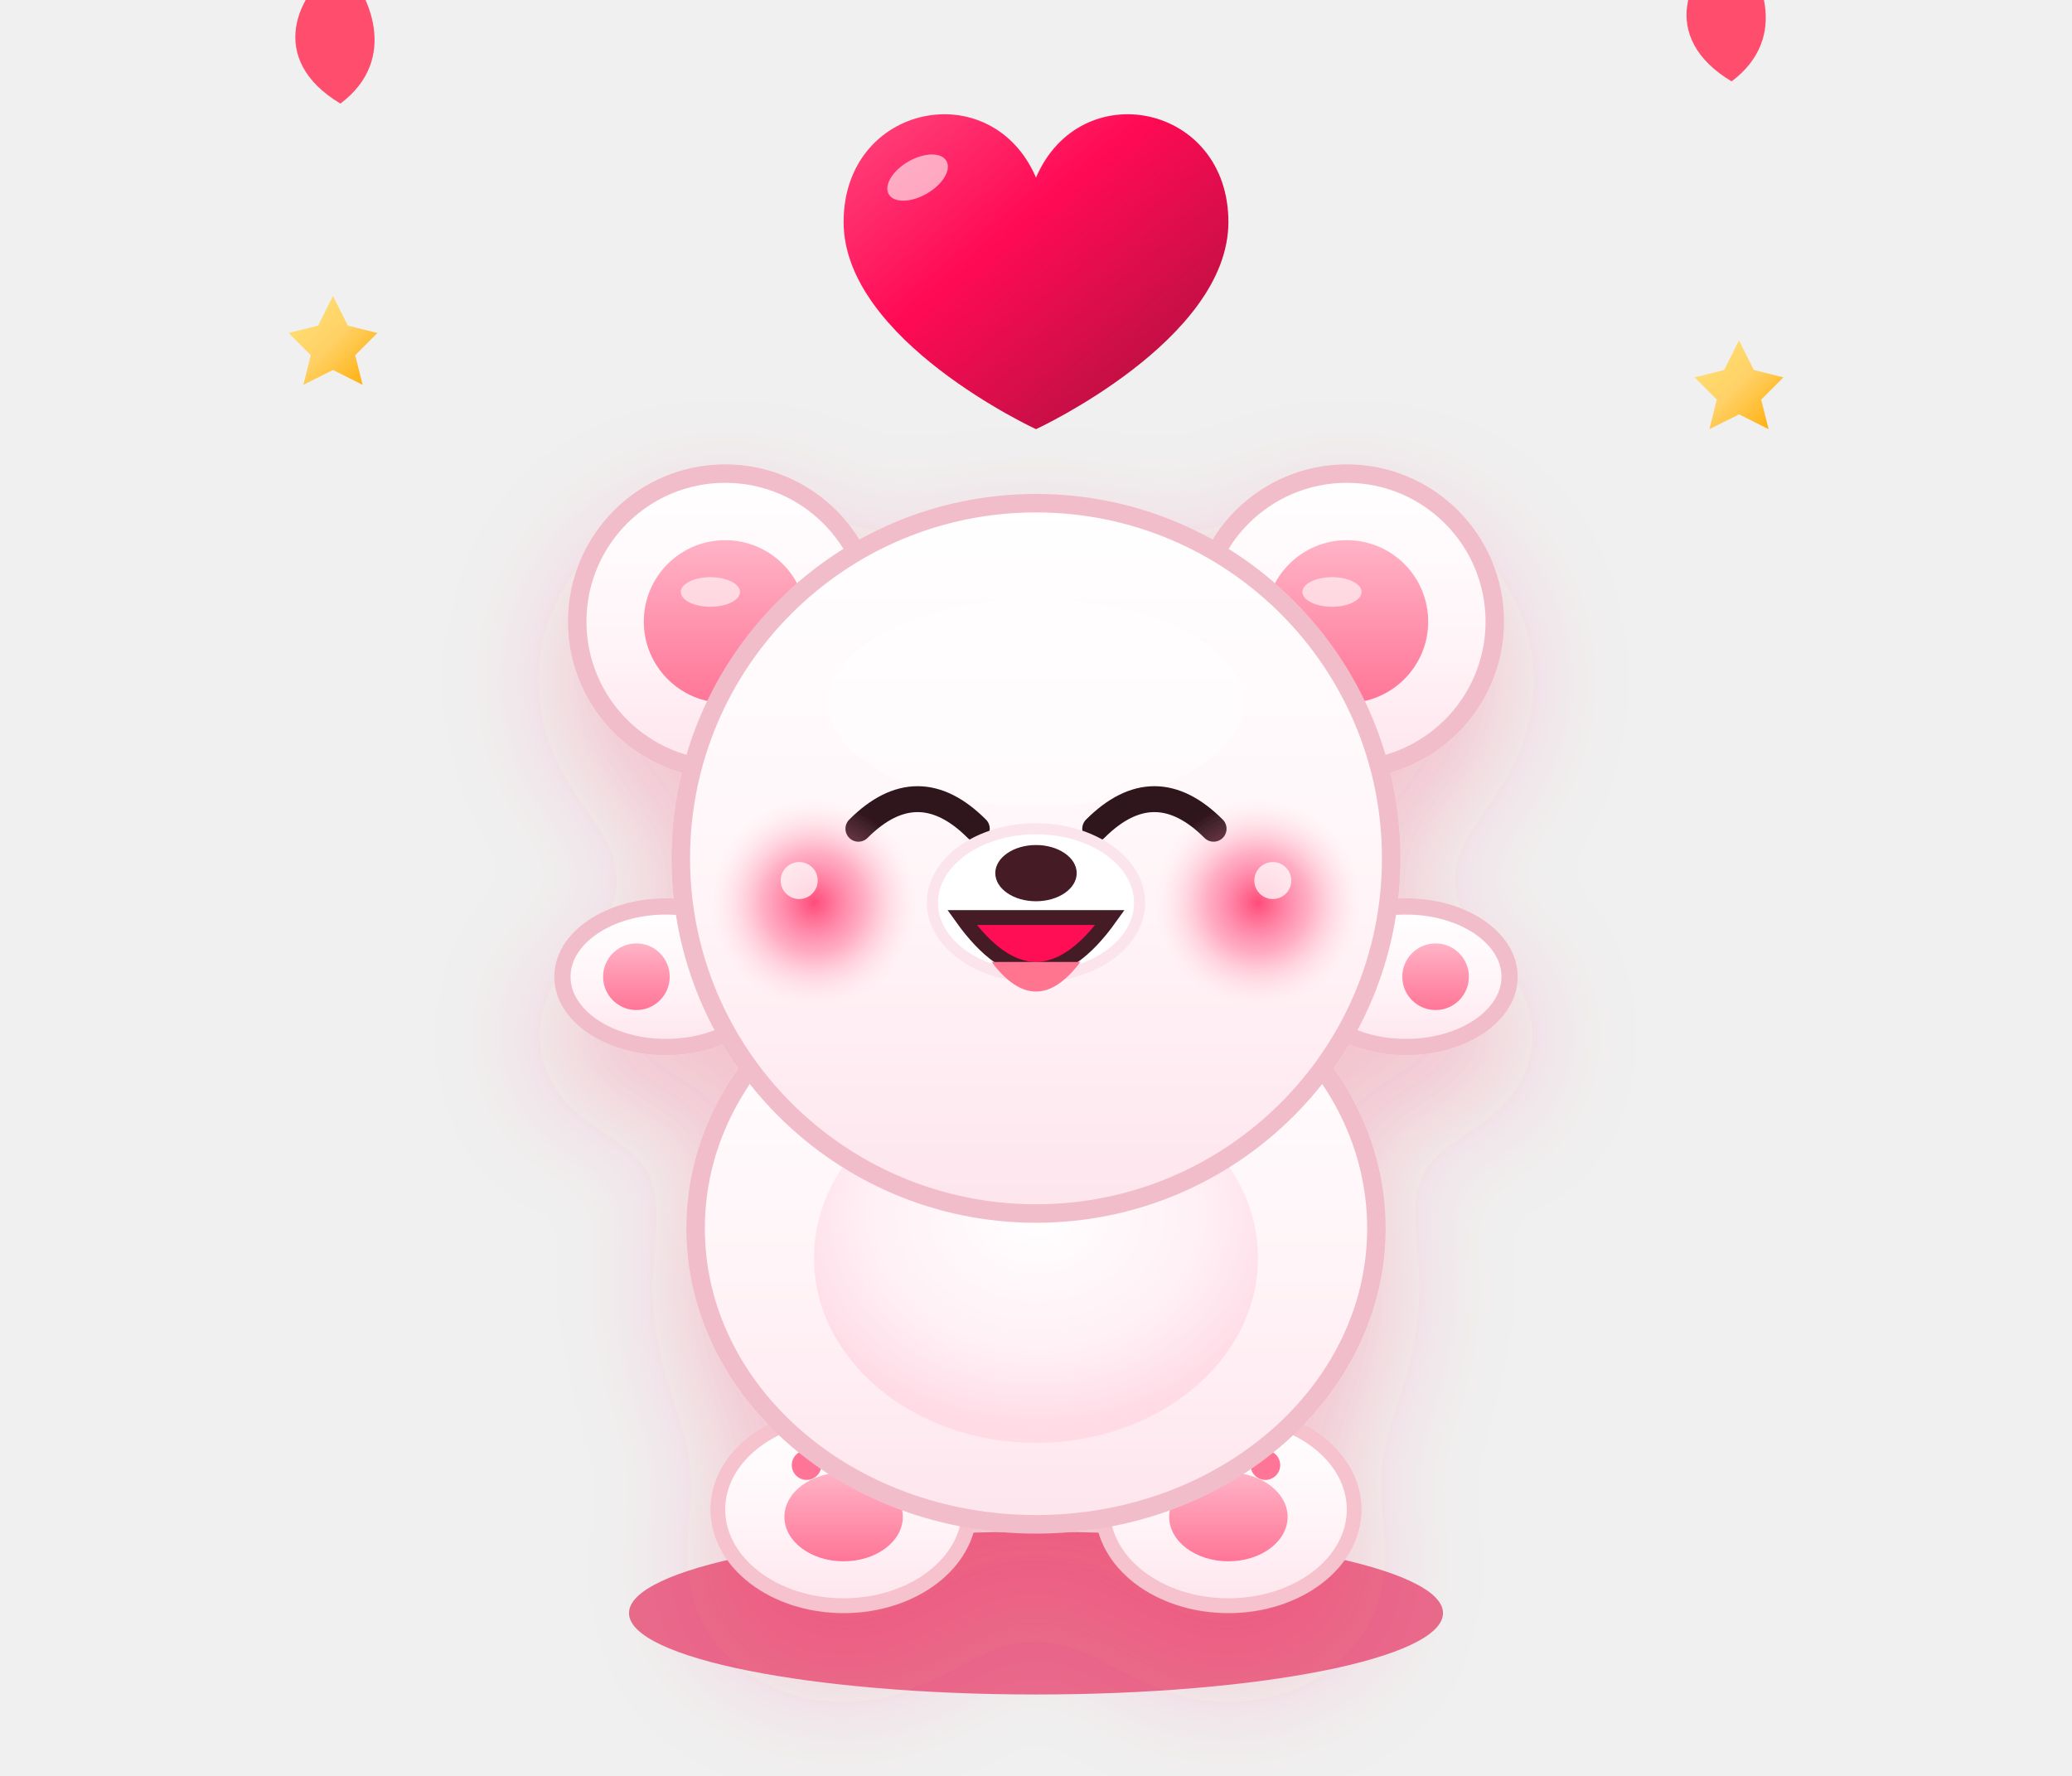
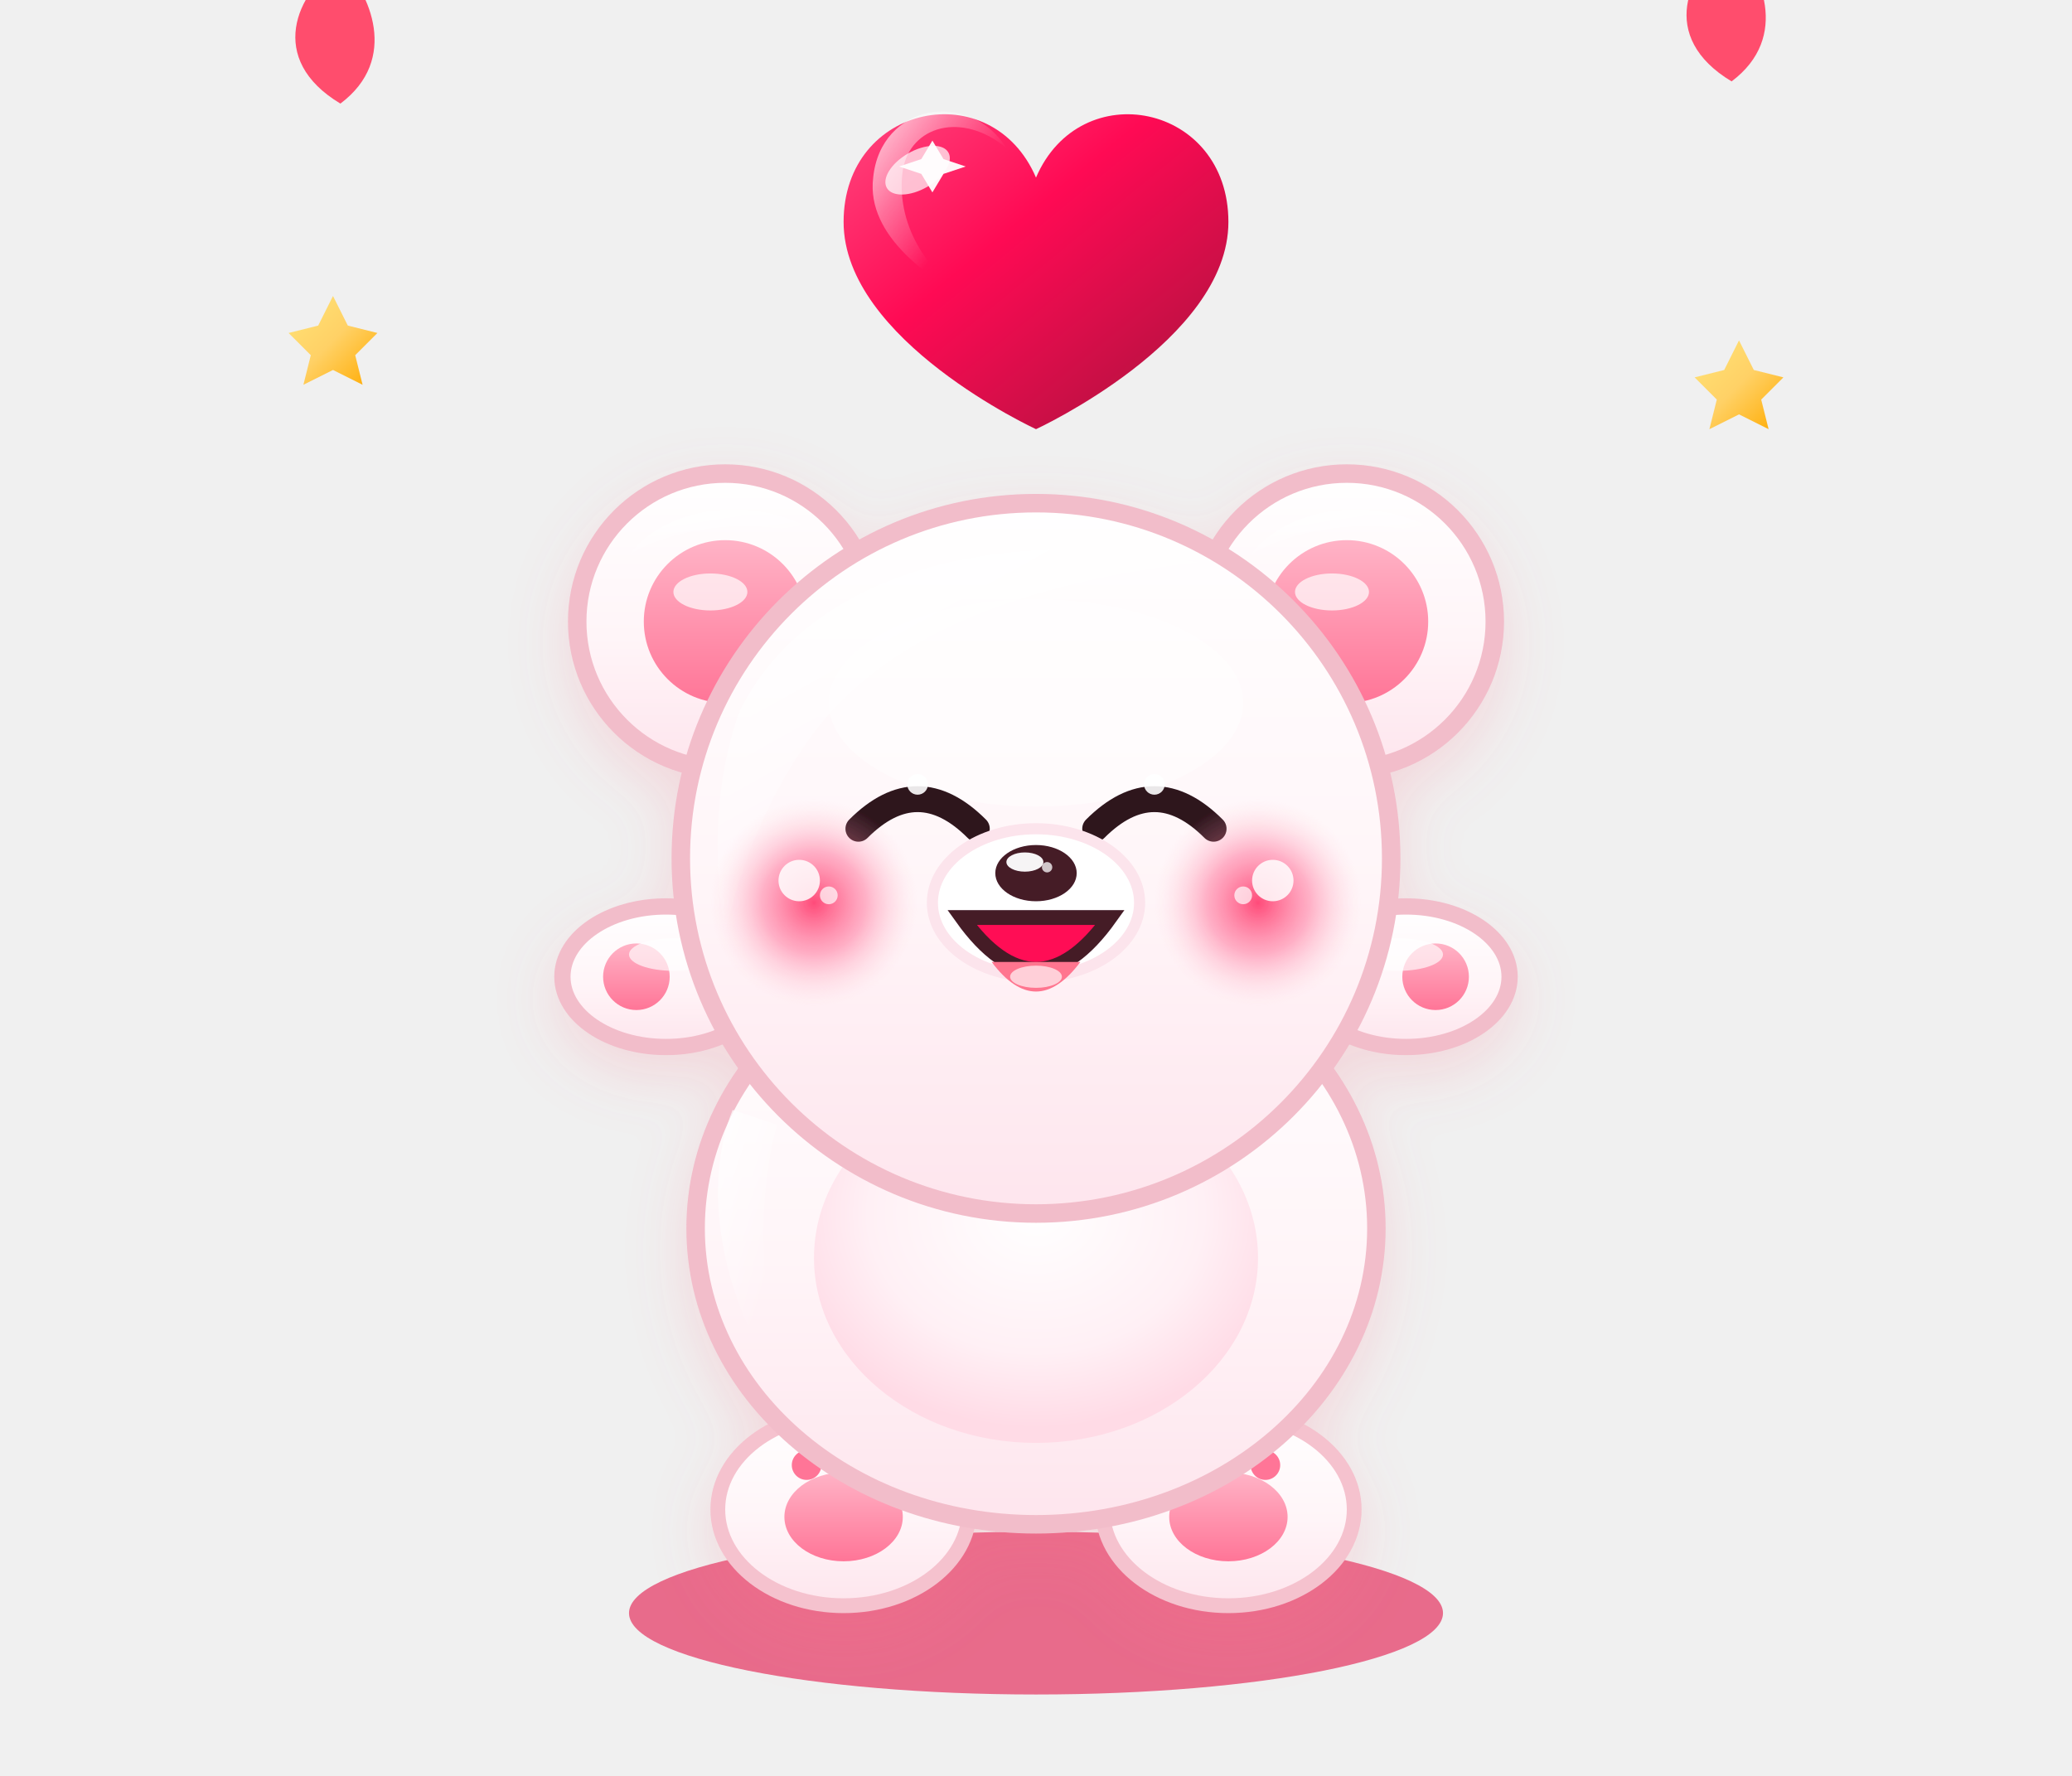
<svg xmlns="http://www.w3.org/2000/svg" viewBox="0 0 280 240" width="280" height="240">
  <defs>
    <linearGradient id="furGrad" x1="0%" y1="0%" x2="0%" y2="100%">
      <stop offset="0%" stop-color="#ffffff" />
      <stop offset="55%" stop-color="#fff5f8" />
      <stop offset="100%" stop-color="#fee5ed" />
    </linearGradient>
    <radialGradient id="bellyGrad" cx="50%" cy="38%" r="58%">
      <stop offset="0%" stop-color="#ffffff" />
      <stop offset="65%" stop-color="#fff0f5" />
      <stop offset="100%" stop-color="#ffdbe6" />
    </radialGradient>
    <linearGradient id="innerEarGrad" x1="0%" y1="0%" x2="0%" y2="100%">
      <stop offset="0%" stop-color="#ffb3c6" />
      <stop offset="100%" stop-color="#ff7597" />
    </linearGradient>
    <radialGradient id="blushGrad" cx="50%" cy="50%" r="50%">
      <stop offset="0%" stop-color="#ff2e63" stop-opacity="0.85" />
      <stop offset="50%" stop-color="#ff5c8a" stop-opacity="0.45" />
      <stop offset="100%" stop-color="#ffccd5" stop-opacity="0" />
    </radialGradient>
    <linearGradient id="rubyHeart" x1="0%" y1="0%" x2="100%" y2="100%">
      <stop offset="0%" stop-color="#ff477e" />
      <stop offset="40%" stop-color="#ff0a54" />
      <stop offset="100%" stop-color="#a4133c" />
    </linearGradient>
    <linearGradient id="goldGrad" x1="0%" y1="0%" x2="100%" y2="100%">
      <stop offset="0%" stop-color="#ffe478" />
      <stop offset="50%" stop-color="#ffd166" />
      <stop offset="100%" stop-color="#ffaa00" />
    </linearGradient>
-     <filter id="premiumGlow" x="-20%" y="-20%" width="140%" height="140%">
-       <feDropShadow dx="0" dy="8" stdDeviation="8" flood-color="#ff2e63" flood-opacity="0.25" />
+     <linearGradient id="specularRim" x1="15%" y1="0%" x2="85%" y2="100%">
+       <stop offset="0%" stop-color="#ffffff" stop-opacity="0.95" />
+       <stop offset="35%" stop-color="#ffffff" stop-opacity="0.45" />
+       <stop offset="70%" stop-color="#ffffff" stop-opacity="0" />
+     </linearGradient>
+     <linearGradient id="heartSheen" x1="0%" y1="0%" x2="100%" y2="100%">
+       <stop offset="0%" stop-color="#ffffff" stop-opacity="0.9" />
+       <stop offset="30%" stop-color="#ffffff" stop-opacity="0.4" />
+       <stop offset="60%" stop-color="#ffffff" stop-opacity="0" />
+     </linearGradient>
+     <filter id="premiumGlow" x="-25%" y="-25%" width="150%" height="150%">
+       <feDropShadow dx="0" dy="10" stdDeviation="10" flood-color="#ff0a54" flood-opacity="0.25" />
+       <feDropShadow dx="0" dy="3" stdDeviation="4" flood-color="#ff758f" flood-opacity="0.2" />
    </filter>
    <style>
-       @keyframes victoryJump {
-         0%, 100% { transform: translateY(0px) rotate(0deg) scale(1, 1); }
-         25% { transform: translateY(-32px) rotate(-4deg) scale(0.96, 1.05); }
-         50% { transform: translateY(6px) rotate(0deg) scale(1.08, 0.92); }
-         75% { transform: translateY(-30px) rotate(4deg) scale(0.96, 1.05); }
-       }
- 
-       @keyframes groundShadow {
-         0%, 100% { transform: scale(1, 1); opacity: 0.35; }
-         25%, 75% { transform: scale(0.68, 0.6); opacity: 0.14; }
-         50% { transform: scale(1.22, 1.15); opacity: 0.48; }
-       }
- 
-       @keyframes heartTwinkle {
-         0%, 100% { transform: scale(0.9) rotate(-6deg); }
-         50% { transform: scale(1.2) rotate(8deg); }
+       /* Physically grounded spring-damper squash and stretch jump */
+       @keyframes victorySpringJump {
+         0% { transform: translateY(0px) scale(1, 1) rotate(0deg); }
+         9% { transform: translateY(12px) scale(1.16, 0.84) rotate(0deg); }
+         22% { transform: translateY(-18px) scale(0.88, 1.16) rotate(1deg); }
+         36% { transform: translateY(-46px) scale(0.92, 1.1) rotate(2deg); }
+         48% { transform: translateY(-49px) scale(1.03, 0.97) rotate(0.6deg); }
+         64% { transform: translateY(-14px) scale(0.89, 1.15) rotate(-0.8deg); }
+         74% { transform: translateY(14px) scale(1.26, 0.74) rotate(0deg); }
+         84% { transform: translateY(-11px) scale(0.93, 1.08) rotate(-0.5deg); }
+         92% { transform: translateY(3px) scale(1.04, 0.97) rotate(0.2deg); }
+         100% { transform: translateY(0px) scale(1, 1) rotate(0deg); }
+       }
+ 
+       @keyframes groundShadowSpring {
+         0% { transform: scale(1, 1); opacity: 0.38; }
+         9% { transform: scale(1.28, 1.22); opacity: 0.55; }
+         22% { transform: scale(0.74, 0.68); opacity: 0.20; }
+         36%, 48% { transform: scale(0.44, 0.40); opacity: 0.08; }
+         64% { transform: scale(0.80, 0.74); opacity: 0.22; }
+         74% { transform: scale(1.36, 1.30); opacity: 0.65; }
+         84% { transform: scale(0.86, 0.82); opacity: 0.26; }
+         92% { transform: scale(1.07, 1.05); opacity: 0.44; }
+         100% { transform: scale(1, 1); opacity: 0.38; }
+       }
+ 
+       @keyframes earFlopLeftSpring {
+         0% { transform: rotate(0deg) scale(1); }
+         9% { transform: rotate(10deg) scale(1.05, 0.95); }
+         22% { transform: rotate(-16deg) scale(0.93, 1.09); }
+         36% { transform: rotate(14deg) scale(1.04, 0.96); }
+         48% { transform: rotate(6deg) scale(1, 1); }
+         64% { transform: rotate(-14deg) scale(0.94, 1.07); }
+         74% { transform: rotate(20deg) scale(1.14, 0.85); }
+         84% { transform: rotate(-9deg) scale(0.95, 1.06); }
+         92% { transform: rotate(3deg) scale(1.02, 0.98); }
+         100% { transform: rotate(0deg) scale(1); }
+       }
+ 
+       @keyframes earFlopRightSpring {
+         0% { transform: rotate(0deg) scale(1); }
+         9% { transform: rotate(-10deg) scale(1.05, 0.95); }
+         22% { transform: rotate(16deg) scale(0.93, 1.09); }
+         36% { transform: rotate(-14deg) scale(1.04, 0.96); }
+         48% { transform: rotate(-6deg) scale(1, 1); }
+         64% { transform: rotate(14deg) scale(0.94, 1.07); }
+         74% { transform: rotate(-20deg) scale(1.14, 0.85); }
+         84% { transform: rotate(9deg) scale(0.95, 1.06); }
+         92% { transform: rotate(-3deg) scale(1.02, 0.98); }
+         100% { transform: rotate(0deg) scale(1); }
+       }
+ 
+       @keyframes heartTwinkleSpring {
+         0%, 100% { transform: scale(0.94) rotate(-5deg); filter: drop-shadow(0 0 6px rgba(255, 10, 84, 0.4)); }
+         50% { transform: scale(1.22) rotate(6deg); filter: drop-shadow(0 0 16px rgba(255, 10, 84, 0.8)); }
      }

      @keyframes petalDrift {
        0% { transform: translateY(-10px) translateX(0) rotate(0deg); opacity: 0; }
-         30% { opacity: 0.9; }
+         25% { opacity: 0.95; }
        80% { opacity: 0.85; }
-         100% { transform: translateY(210px) translateX(-18px) rotate(180deg); opacity: 0; }
+         100% { transform: translateY(220px) translateX(-20px) rotate(220deg); opacity: 0; }
      }

      @keyframes armWaveLeft {
-         0%, 100% { transform: rotate(-35deg); }
-         50% { transform: rotate(-48deg); }
+         0%, 100% { transform: rotate(-32deg); }
+         22% { transform: rotate(-22deg); }
+         48% { transform: rotate(-58deg); }
+         74% { transform: rotate(-24deg); }
+         84% { transform: rotate(-40deg); }
      }

      @keyframes armWaveRight {
-         0%, 100% { transform: rotate(35deg); }
-         50% { transform: rotate(48deg); }
+         0%, 100% { transform: rotate(32deg); }
+         22% { transform: rotate(22deg); }
+         48% { transform: rotate(58deg); }
+         74% { transform: rotate(24deg); }
+         84% { transform: rotate(40deg); }
      }

      .bear-victory-rig {
-         animation: victoryJump 1.05s cubic-bezier(0.28, 0.84, 0.38, 1) infinite;
+         animation: victorySpringJump 1.15s cubic-bezier(0.28, 0.84, 0.36, 1) infinite;
        transform-origin: 140px 210px;
      }
      .ground-shadow-anim {
-         animation: groundShadow 1.05s cubic-bezier(0.28, 0.84, 0.38, 1) infinite;
+         animation: groundShadowSpring 1.15s cubic-bezier(0.28, 0.84, 0.36, 1) infinite;
        transform-origin: 140px 218px;
      }
+       .ear-left-rig {
+         animation: earFlopLeftSpring 1.15s cubic-bezier(0.3, 0.8, 0.4, 1) infinite;
+         transform-origin: 98px 84px;
+       }
+       .ear-right-rig {
+         animation: earFlopRightSpring 1.15s cubic-bezier(0.3, 0.8, 0.4, 1) infinite;
+         transform-origin: 182px 84px;
+       }
      .top-heart-anim {
-         animation: heartTwinkle 1.4s ease-in-out infinite;
+         animation: heartTwinkleSpring 1.4s ease-in-out infinite;
        transform-origin: 140px 32px;
      }
      .petal-1 { animation: petalDrift 3.4s linear infinite; }
      .petal-2 { animation: petalDrift 4.2s linear infinite 1.4s; }
      .arm-left {
-         animation: armWaveLeft 1.05s ease-in-out infinite;
+         animation: armWaveLeft 1.15s ease-in-out infinite;
        transform-origin: 104px 145px;
      }
      .arm-right {
-         animation: armWaveRight 1.05s ease-in-out infinite;
+         animation: armWaveRight 1.15s ease-in-out infinite;
        transform-origin: 176px 145px;
      }
    </style>
  </defs>
  <g fill="#ff4d6d">
    <path d="M 46,-5 C 40,-1 36,8 46,14 C 54,8 50,-1 46,-5 Z" class="petal-1" />
    <path d="M 234,-8 C 228,-4 224,5 234,11 C 242,5 238,-4 234,-8 Z" class="petal-2" />
  </g>
  <g class="top-heart-anim">
    <path d="M 140,24 C 134,10 114,14 114,30 C 114,46 140,58 140,58 C 140,58 166,46 166,30 C 166,14 146,10 140,24 Z" fill="url(#rubyHeart)" />
-     <ellipse cx="124" cy="24" rx="4.5" ry="2.5" fill="#ffffff" opacity="0.6" transform="rotate(-30 124 24)" />
+     <path d="M 136,20 C 131,12 119,14 118,24 C 117,32 126,38 132,41 C 125,37 121,30 122,23 C 123,17 130,15 136,20 Z" fill="url(#heartSheen)" opacity="0.85" />
+     <ellipse cx="124" cy="23" rx="4.8" ry="2.6" fill="#ffffff" opacity="0.7" transform="rotate(-30 124 23)" />
+     <polygon points="126,19 127.5,21.5 130.5,22.5 127.5,23.5 126,26 124.5,23.5 121.5,22.5 124.5,21.5" fill="#ffffff" opacity="0.95" />
  </g>
  <polygon points="45,40 47,44 51,45 48,48 49,52 45,50 41,52 42,48 39,45 43,44" fill="url(#goldGrad)" />
  <polygon points="235,46 237,50 241,51 238,54 239,58 235,56 231,58 232,54 229,51 233,50" fill="url(#goldGrad)" />
  <ellipse cx="140" cy="218" rx="55" ry="11" fill="#e86b8b" class="ground-shadow-anim" />
  <g class="bear-victory-rig" filter="url(#premiumGlow)">
    <g id="feet">
      <ellipse cx="114" cy="204" rx="17" ry="13" fill="url(#furGrad)" stroke="#f5c2ce" stroke-width="2" />
      <ellipse cx="114" cy="205" rx="8" ry="6" fill="url(#innerEarGrad)" />
      <circle cx="109" cy="198" r="2" fill="#ff7597" />
      <circle cx="114" cy="196" r="2" fill="#ff7597" />
      <circle cx="119" cy="198" r="2" fill="#ff7597" />
      <ellipse cx="166" cy="204" rx="17" ry="13" fill="url(#furGrad)" stroke="#f5c2ce" stroke-width="2" />
      <ellipse cx="166" cy="205" rx="8" ry="6" fill="url(#innerEarGrad)" />
      <circle cx="161" cy="198" r="2" fill="#ff7597" />
      <circle cx="166" cy="196" r="2" fill="#ff7597" />
      <circle cx="171" cy="198" r="2" fill="#ff7597" />
    </g>
    <ellipse cx="140" cy="166" rx="46" ry="40" fill="url(#furGrad)" stroke="#f2bdca" stroke-width="2.5" />
+     <path d="M 99 150 C 95 160 97 175 106 188 C 103 176 102 163 105 152 Z" fill="url(#specularRim)" opacity="0.75" />
    <ellipse cx="140" cy="170" rx="30" ry="25" fill="url(#bellyGrad)" />
+     <ellipse cx="140" cy="153" rx="18" ry="4.5" fill="#ffffff" opacity="0.6" />
    <g class="arm-left">
      <ellipse cx="90" cy="132" rx="14" ry="9.5" fill="url(#furGrad)" stroke="#f2bdca" stroke-width="2.2" />
      <circle cx="86" cy="132" r="4.5" fill="url(#innerEarGrad)" />
+       <ellipse cx="91" cy="129" rx="6" ry="2.2" fill="#ffffff" opacity="0.65" />
    </g>
    <g class="arm-right">
      <ellipse cx="190" cy="132" rx="14" ry="9.5" fill="url(#furGrad)" stroke="#f2bdca" stroke-width="2.2" />
      <circle cx="194" cy="132" r="4.5" fill="url(#innerEarGrad)" />
-     </g>
-     <circle cx="98" cy="84" r="20" fill="url(#furGrad)" stroke="#f2bdca" stroke-width="2.5" />
-     <circle cx="98" cy="84" r="11" fill="url(#innerEarGrad)" />
-     <ellipse cx="96" cy="80" rx="4" ry="2" fill="#ffffff" opacity="0.6" />
-     <circle cx="182" cy="84" r="20" fill="url(#furGrad)" stroke="#f2bdca" stroke-width="2.5" />
-     <circle cx="182" cy="84" r="11" fill="url(#innerEarGrad)" />
-     <ellipse cx="180" cy="80" rx="4" ry="2" fill="#ffffff" opacity="0.6" />
+       <ellipse cx="189" cy="129" rx="6" ry="2.2" fill="#ffffff" opacity="0.65" />
+     </g>
+     <g class="ear-left-rig">
+       <circle cx="98" cy="84" r="20" fill="url(#furGrad)" stroke="#f2bdca" stroke-width="2.5" />
+       <circle cx="98" cy="84" r="11" fill="url(#innerEarGrad)" />
+       <ellipse cx="96" cy="80" rx="5" ry="2.5" fill="#ffffff" opacity="0.7" />
+       <path d="M 85 75 C 91 67 106 67 113 74 C 107 70 93 70 85 75 Z" fill="url(#specularRim)" opacity="0.9" />
+     </g>
+     <g class="ear-right-rig">
+       <circle cx="182" cy="84" r="20" fill="url(#furGrad)" stroke="#f2bdca" stroke-width="2.5" />
+       <circle cx="182" cy="84" r="11" fill="url(#innerEarGrad)" />
+       <ellipse cx="180" cy="80" rx="5" ry="2.5" fill="#ffffff" opacity="0.7" />
+       <path d="M 169 75 C 175 67 190 67 197 74 C 191 70 177 70 169 75 Z" fill="url(#specularRim)" opacity="0.9" />
+     </g>
    <circle cx="140" cy="116" r="48" fill="url(#furGrad)" stroke="#f2bdca" stroke-width="2.5" />
    <ellipse cx="140" cy="95" rx="28" ry="14" fill="#ffffff" opacity="0.45" />
+     <path d="M 100 96 C 110 76 138 71 162 76 C 145 78 122 83 110 99 C 104 107 100 117 98 126 C 96 115 97 104 100 96 Z" fill="url(#specularRim)" opacity="0.85" />
    <path d="M 116 112 Q 124 104 132 112" fill="none" stroke="#2d131b" stroke-width="3.5" stroke-linecap="round" />
    <path d="M 148 112 Q 156 104 164 112" fill="none" stroke="#2d131b" stroke-width="3.5" stroke-linecap="round" />
+     <circle cx="124" cy="106" r="1.4" fill="#ffffff" opacity="0.9" />
+     <circle cx="156" cy="106" r="1.4" fill="#ffffff" opacity="0.9" />
    <circle cx="110" cy="122" r="14" fill="url(#blushGrad)" />
    <circle cx="170" cy="122" r="14" fill="url(#blushGrad)" />
-     <circle cx="108" cy="119" r="2.5" fill="#ffffff" opacity="0.75" />
-     <circle cx="172" cy="119" r="2.5" fill="#ffffff" opacity="0.75" />
+     <circle cx="108" cy="119" r="2.8" fill="#ffffff" opacity="0.85" />
+     <circle cx="112" cy="121" r="1.2" fill="#ffffff" opacity="0.7" />
+     <circle cx="172" cy="119" r="2.8" fill="#ffffff" opacity="0.85" />
+     <circle cx="168" cy="121" r="1.2" fill="#ffffff" opacity="0.7" />
    <ellipse cx="140" cy="122" rx="14" ry="10" fill="#ffffff" stroke="#fce4ec" stroke-width="1.5" />
    <ellipse cx="140" cy="118" rx="5.5" ry="3.8" fill="#441a28" />
+     <ellipse cx="138.5" cy="116.5" rx="2.5" ry="1.3" fill="#ffffff" opacity="0.95" />
+     <circle cx="141.5" cy="117.2" r="0.7" fill="#ffffff" opacity="0.75" />
    <path d="M 130 124 Q 140 138 150 124 Z" fill="#ff0a54" stroke="#441a28" stroke-width="2" />
    <path d="M 134 130 Q 140 138 146 130 Z" fill="#ff758f" />
+     <ellipse cx="140" cy="132" rx="3.5" ry="1.5" fill="#ffffff" opacity="0.65" />
  </g>
</svg>
